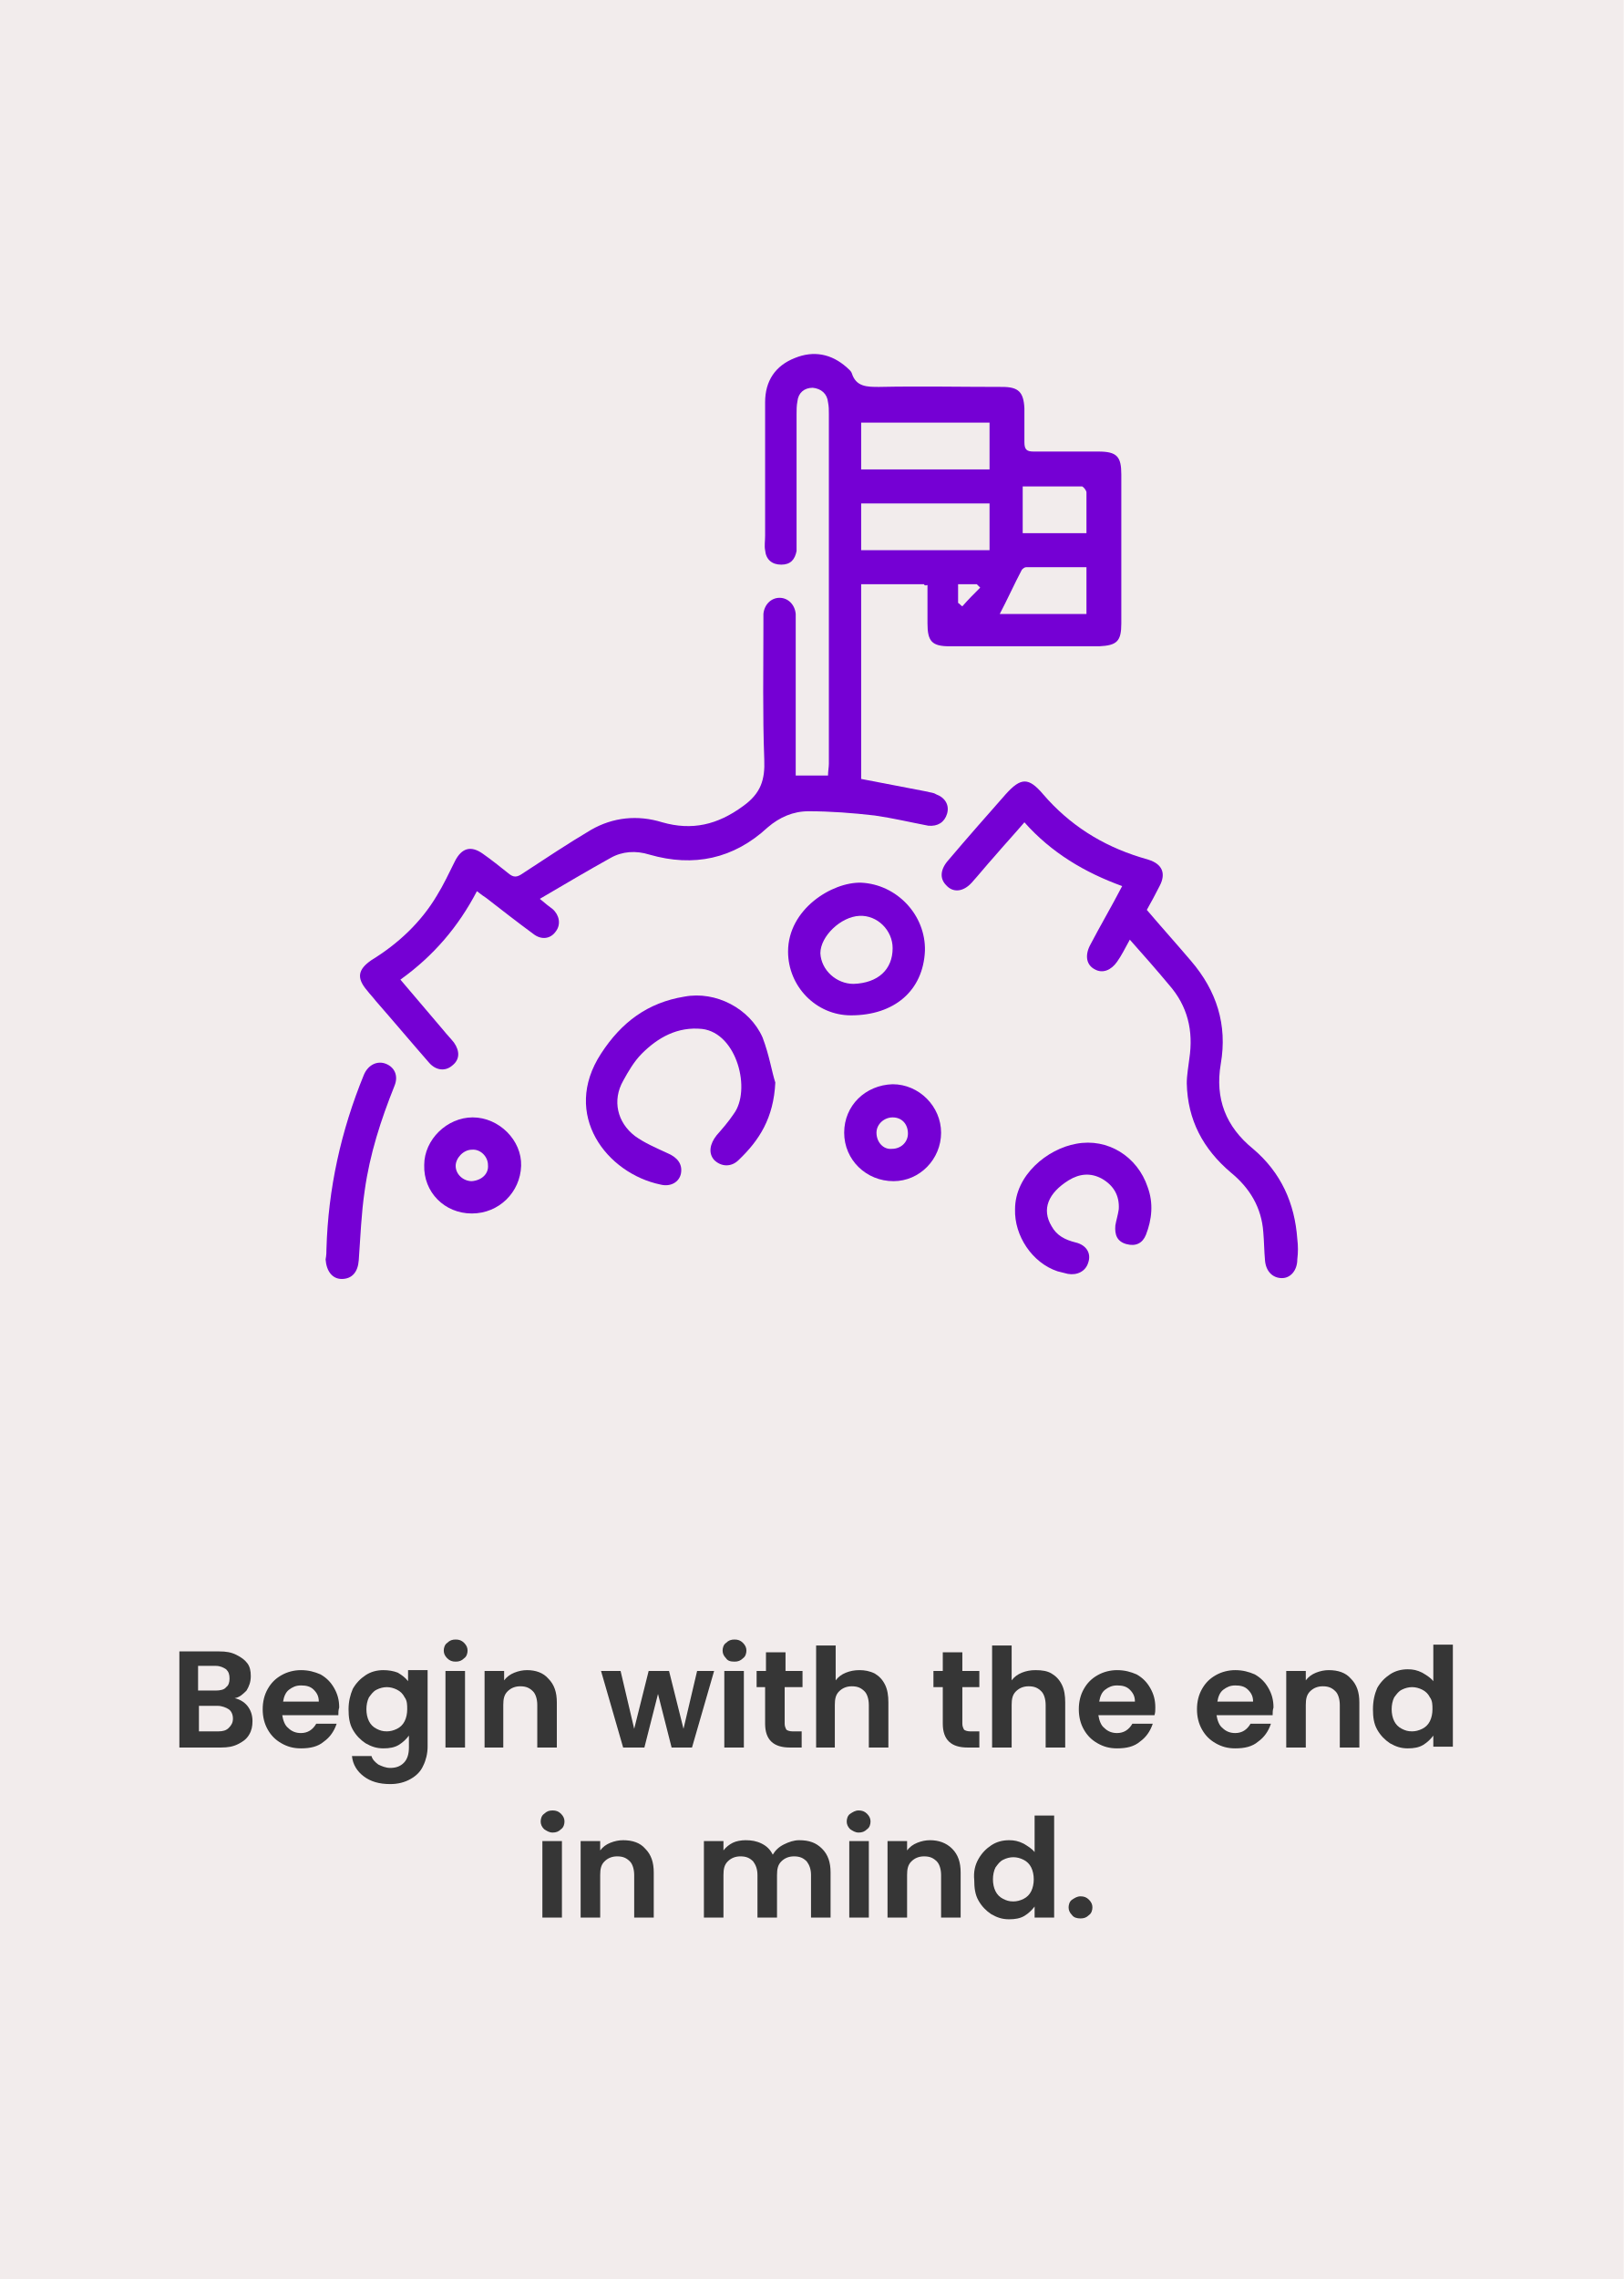
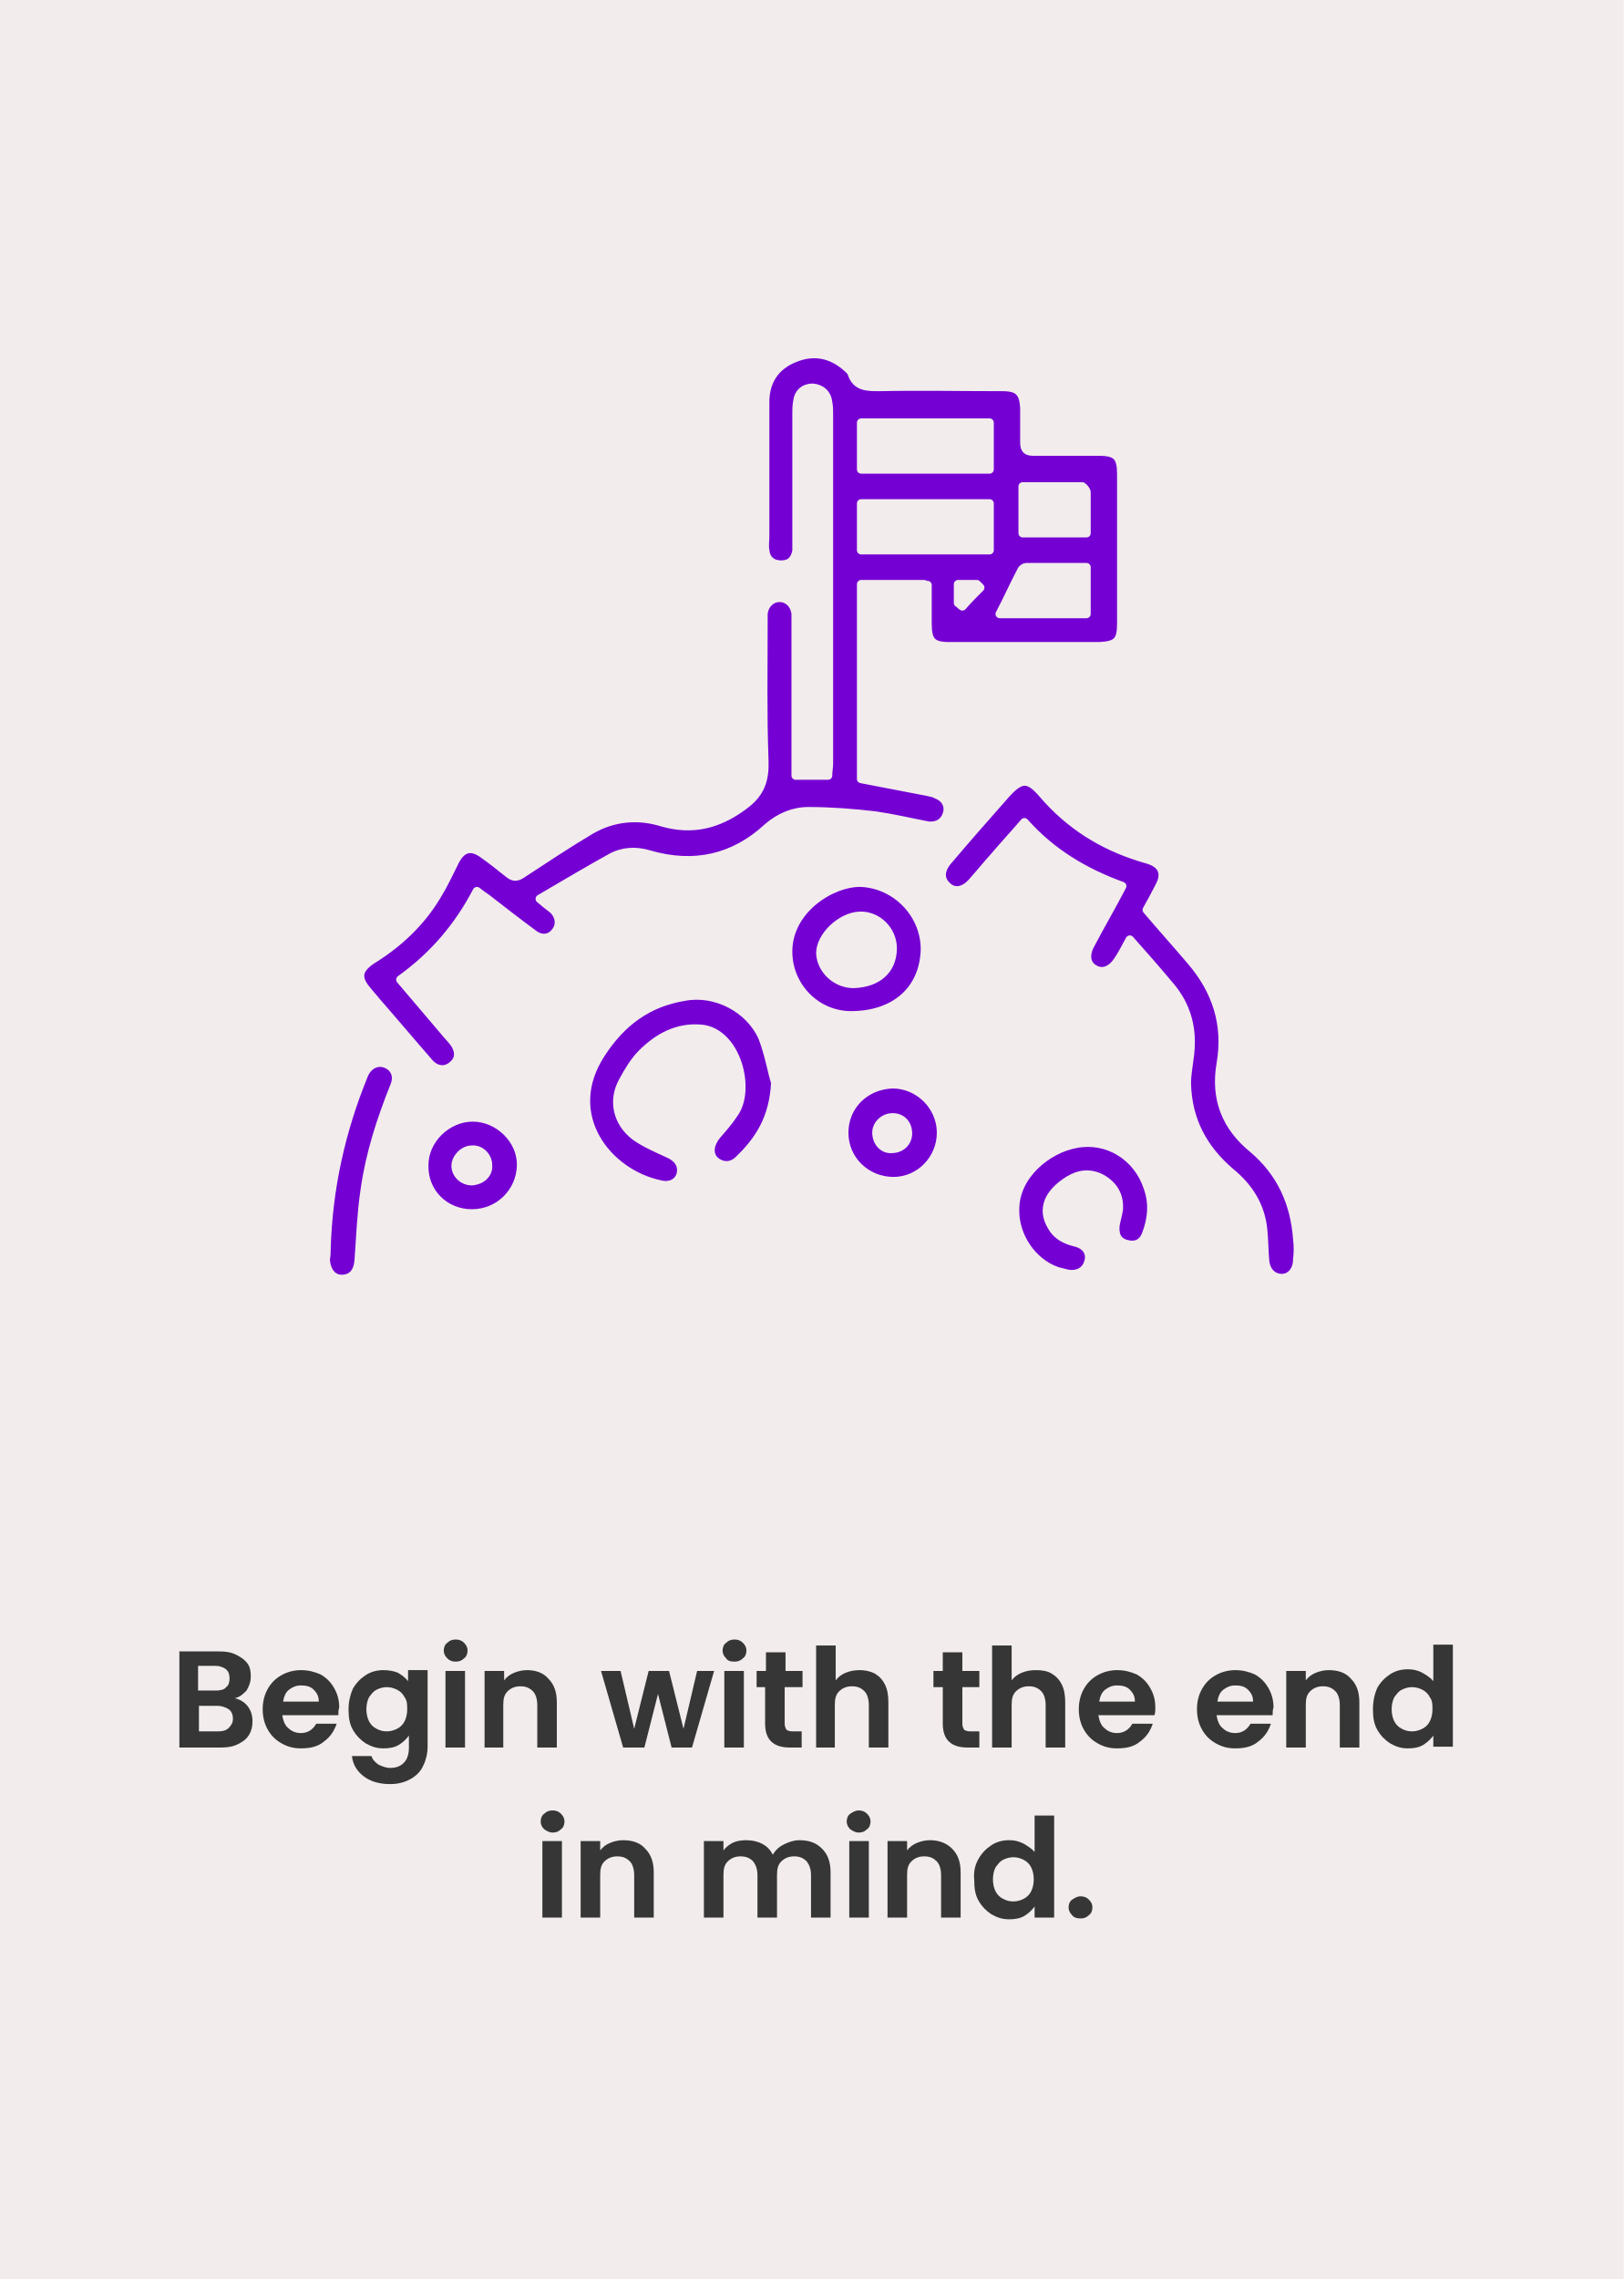
<svg xmlns="http://www.w3.org/2000/svg" version="1.1" baseProfile="tiny" id="Layer_1" x="0px" y="0px" width="191px" height="268px" viewBox="0 0 191 268" overflow="visible" xml:space="preserve">
  <rect fill="#F2ECEC" width="191" height="268" />
  <g>
    <path fill="#363636" d="M29.1,200.6c0.4,0.5,0.6,1.1,0.6,1.8c0,0.6-0.1,1.1-0.4,1.6s-0.7,0.8-1.3,1.1s-1.2,0.4-2,0.4h-4.9v-11.3   h4.7c0.8,0,1.4,0.1,2,0.4s1,0.6,1.3,1c0.3,0.4,0.4,0.9,0.4,1.5c0,0.7-0.2,1.2-0.5,1.7c-0.4,0.4-0.8,0.8-1.4,0.9   C28.1,199.8,28.7,200.1,29.1,200.6z M23.3,198.8h2.1c0.5,0,1-0.1,1.2-0.4c0.3-0.2,0.4-0.6,0.4-1c0-0.5-0.1-0.8-0.4-1.1   c-0.3-0.2-0.7-0.4-1.2-0.4h-2.1V198.8z M26.9,203.2c0.3-0.3,0.5-0.6,0.5-1.1c0-0.5-0.2-0.9-0.5-1.1s-0.8-0.4-1.3-0.4h-2.2v3h2.3   C26.2,203.6,26.6,203.5,26.9,203.2z" />
    <path fill="#363636" d="M39.8,201.7h-6.6c0.1,0.6,0.3,1.2,0.7,1.5c0.4,0.4,0.9,0.6,1.5,0.6c0.8,0,1.4-0.4,1.8-1.1h2.4   c-0.3,0.9-0.8,1.6-1.5,2.1c-0.7,0.6-1.6,0.8-2.7,0.8c-0.9,0-1.6-0.2-2.3-0.6c-0.7-0.4-1.2-0.9-1.6-1.6s-0.6-1.5-0.6-2.4   c0-0.9,0.2-1.7,0.6-2.4c0.4-0.7,0.9-1.2,1.6-1.6s1.5-0.6,2.3-0.6c0.9,0,1.6,0.2,2.3,0.5c0.7,0.4,1.2,0.9,1.6,1.6s0.6,1.4,0.6,2.3   C39.8,201.1,39.8,201.4,39.8,201.7z M37.5,200.1c0-0.6-0.2-1-0.6-1.4c-0.4-0.4-0.9-0.5-1.5-0.5c-0.6,0-1,0.2-1.4,0.5   c-0.4,0.3-0.6,0.8-0.7,1.4H37.5z" />
    <path fill="#363636" d="M46.8,196.7c0.5,0.3,0.9,0.6,1.2,1v-1.3h2.3v9c0,0.8-0.2,1.6-0.5,2.2c-0.3,0.7-0.8,1.2-1.5,1.6   c-0.7,0.4-1.5,0.6-2.4,0.6c-1.3,0-2.3-0.3-3.1-0.9c-0.8-0.6-1.3-1.4-1.4-2.4h2.3c0.1,0.4,0.4,0.7,0.8,1c0.4,0.2,0.9,0.4,1.4,0.4   c0.7,0,1.2-0.2,1.6-0.6c0.4-0.4,0.6-1,0.6-1.8v-1.4c-0.3,0.4-0.7,0.8-1.2,1.1c-0.5,0.3-1.1,0.4-1.8,0.4c-0.8,0-1.4-0.2-2.1-0.6   c-0.6-0.4-1.1-0.9-1.5-1.6c-0.4-0.7-0.5-1.5-0.5-2.4c0-0.9,0.2-1.7,0.5-2.4c0.4-0.7,0.9-1.2,1.5-1.6s1.3-0.6,2.1-0.6   C45.7,196.4,46.3,196.5,46.8,196.7z M47.6,199.6c-0.2-0.4-0.5-0.7-0.9-0.9s-0.8-0.3-1.2-0.3c-0.4,0-0.8,0.1-1.2,0.3   c-0.4,0.2-0.6,0.5-0.9,0.9c-0.2,0.4-0.3,0.9-0.3,1.4s0.1,1,0.3,1.4c0.2,0.4,0.5,0.7,0.9,0.9s0.7,0.3,1.2,0.3c0.4,0,0.8-0.1,1.2-0.3   c0.4-0.2,0.7-0.5,0.9-0.9c0.2-0.4,0.3-0.9,0.3-1.4S47.9,200,47.6,199.6z" />
    <path fill="#363636" d="M52.6,195c-0.3-0.3-0.4-0.6-0.4-0.9s0.1-0.7,0.4-0.9c0.3-0.3,0.6-0.4,1-0.4c0.4,0,0.7,0.1,1,0.4   c0.3,0.3,0.4,0.6,0.4,0.9s-0.1,0.7-0.4,0.9c-0.3,0.3-0.6,0.4-1,0.4C53.2,195.4,52.9,195.3,52.6,195z M54.7,196.5v9h-2.3v-9H54.7z" />
    <path fill="#363636" d="M64.5,197.4c0.7,0.7,1,1.6,1,2.8v5.3h-2.3v-5c0-0.7-0.2-1.3-0.5-1.6c-0.4-0.4-0.8-0.6-1.5-0.6   c-0.6,0-1.1,0.2-1.5,0.6c-0.4,0.4-0.5,0.9-0.5,1.6v5H57v-9h2.3v1.1c0.3-0.4,0.7-0.7,1.2-0.9c0.5-0.2,1-0.3,1.5-0.3   C63,196.4,63.9,196.7,64.5,197.4z" />
    <path fill="#363636" d="M84,196.5l-2.6,9h-2.4l-1.6-6.3l-1.6,6.3h-2.5l-2.6-9h2.3l1.6,6.8l1.7-6.8h2.4l1.7,6.8l1.6-6.8H84z" />
    <path fill="#363636" d="M85.4,195c-0.3-0.3-0.4-0.6-0.4-0.9s0.1-0.7,0.4-0.9c0.3-0.3,0.6-0.4,1-0.4c0.4,0,0.7,0.1,1,0.4   c0.3,0.3,0.4,0.6,0.4,0.9s-0.1,0.7-0.4,0.9c-0.3,0.3-0.6,0.4-1,0.4C85.9,195.4,85.6,195.3,85.4,195z M87.5,196.5v9h-2.3v-9H87.5z" />
    <path fill="#363636" d="M92.3,198.4v4.3c0,0.3,0.1,0.5,0.2,0.7c0.1,0.1,0.4,0.2,0.7,0.2h1.1v1.9h-1.4c-1.9,0-2.9-0.9-2.9-2.8v-4.3   H89v-1.9h1.1v-2.2h2.3v2.2h2v1.9H92.3z" />
    <path fill="#363636" d="M102.9,196.8c0.5,0.3,0.9,0.7,1.2,1.3c0.3,0.6,0.4,1.3,0.4,2.1v5.3h-2.3v-5c0-0.7-0.2-1.3-0.5-1.6   c-0.4-0.4-0.8-0.6-1.5-0.6c-0.6,0-1.1,0.2-1.5,0.6c-0.4,0.4-0.5,0.9-0.5,1.6v5H96v-12h2.3v4.1c0.3-0.4,0.7-0.7,1.2-0.9   c0.5-0.2,1-0.3,1.6-0.3C101.7,196.4,102.3,196.5,102.9,196.8z" />
    <path fill="#363636" d="M113.2,198.4v4.3c0,0.3,0.1,0.5,0.2,0.7c0.1,0.1,0.4,0.2,0.7,0.2h1.1v1.9h-1.4c-1.9,0-2.9-0.9-2.9-2.8v-4.3   h-1.1v-1.9h1.1v-2.2h2.3v2.2h2v1.9H113.2z" />
    <path fill="#363636" d="M123.7,196.8c0.5,0.3,0.9,0.7,1.2,1.3c0.3,0.6,0.4,1.3,0.4,2.1v5.3h-2.3v-5c0-0.7-0.2-1.3-0.5-1.6   c-0.4-0.4-0.8-0.6-1.5-0.6c-0.6,0-1.1,0.2-1.5,0.6c-0.4,0.4-0.5,0.9-0.5,1.6v5h-2.3v-12h2.3v4.1c0.3-0.4,0.7-0.7,1.2-0.9   c0.5-0.2,1-0.3,1.6-0.3C122.6,196.4,123.2,196.5,123.7,196.8z" />
    <path fill="#363636" d="M135.8,201.7h-6.6c0.1,0.6,0.3,1.2,0.7,1.5c0.4,0.4,0.9,0.6,1.5,0.6c0.8,0,1.4-0.4,1.8-1.1h2.4   c-0.3,0.9-0.8,1.6-1.5,2.1c-0.7,0.6-1.6,0.8-2.7,0.8c-0.9,0-1.6-0.2-2.3-0.6c-0.7-0.4-1.2-0.9-1.6-1.6c-0.4-0.7-0.6-1.5-0.6-2.4   c0-0.9,0.2-1.7,0.6-2.4c0.4-0.7,0.9-1.2,1.6-1.6c0.7-0.4,1.5-0.6,2.3-0.6c0.9,0,1.6,0.2,2.3,0.5c0.7,0.4,1.2,0.9,1.6,1.6   c0.4,0.7,0.6,1.4,0.6,2.3C135.9,201.1,135.9,201.4,135.8,201.7z M133.5,200.1c0-0.6-0.2-1-0.6-1.4s-0.9-0.5-1.5-0.5   c-0.6,0-1,0.2-1.4,0.5c-0.4,0.3-0.6,0.8-0.7,1.4H133.5z" />
    <path fill="#363636" d="M149.7,201.7h-6.6c0.1,0.6,0.3,1.2,0.7,1.5c0.4,0.4,0.9,0.6,1.5,0.6c0.8,0,1.4-0.4,1.8-1.1h2.4   c-0.3,0.9-0.8,1.6-1.5,2.1c-0.7,0.6-1.6,0.8-2.7,0.8c-0.9,0-1.6-0.2-2.3-0.6c-0.7-0.4-1.2-0.9-1.6-1.6c-0.4-0.7-0.6-1.5-0.6-2.4   c0-0.9,0.2-1.7,0.6-2.4c0.4-0.7,0.9-1.2,1.6-1.6c0.7-0.4,1.5-0.6,2.3-0.6c0.9,0,1.6,0.2,2.3,0.5c0.7,0.4,1.2,0.9,1.6,1.6   c0.4,0.7,0.6,1.4,0.6,2.3C149.7,201.1,149.7,201.4,149.7,201.7z M147.4,200.1c0-0.6-0.2-1-0.6-1.4s-0.9-0.5-1.5-0.5   c-0.6,0-1,0.2-1.4,0.5c-0.4,0.3-0.6,0.8-0.7,1.4H147.4z" />
    <path fill="#363636" d="M158.9,197.4c0.7,0.7,1,1.6,1,2.8v5.3h-2.3v-5c0-0.7-0.2-1.3-0.5-1.6c-0.4-0.4-0.8-0.6-1.5-0.6   c-0.6,0-1.1,0.2-1.5,0.6c-0.4,0.4-0.5,0.9-0.5,1.6v5h-2.3v-9h2.3v1.1c0.3-0.4,0.7-0.7,1.2-0.9c0.5-0.2,1-0.3,1.5-0.3   C157.4,196.4,158.3,196.7,158.9,197.4z" />
    <path fill="#363636" d="M162,198.5c0.4-0.7,0.9-1.2,1.5-1.6c0.6-0.4,1.3-0.6,2.1-0.6c0.6,0,1.1,0.1,1.7,0.4c0.5,0.3,1,0.6,1.3,1   v-4.3h2.3v12h-2.3v-1.3c-0.3,0.4-0.7,0.8-1.2,1.1c-0.5,0.3-1.1,0.4-1.8,0.4c-0.8,0-1.4-0.2-2.1-0.6c-0.6-0.4-1.1-0.9-1.5-1.6   c-0.4-0.7-0.5-1.5-0.5-2.4C161.5,200,161.7,199.2,162,198.5z M168.2,199.6c-0.2-0.4-0.5-0.7-0.9-0.9s-0.8-0.3-1.2-0.3   c-0.4,0-0.8,0.1-1.2,0.3s-0.6,0.5-0.9,0.9c-0.2,0.4-0.3,0.9-0.3,1.4s0.1,1,0.3,1.4c0.2,0.4,0.5,0.7,0.9,0.9   c0.4,0.2,0.7,0.3,1.2,0.3c0.4,0,0.8-0.1,1.2-0.3c0.4-0.2,0.7-0.5,0.9-0.9c0.2-0.4,0.3-0.9,0.3-1.4S168.5,200,168.2,199.6z" />
    <path fill="#363636" d="M64,215.1c-0.3-0.3-0.4-0.6-0.4-0.9s0.1-0.7,0.4-0.9c0.3-0.3,0.6-0.4,1-0.4c0.4,0,0.7,0.1,1,0.4   c0.3,0.3,0.4,0.6,0.4,0.9s-0.1,0.7-0.4,0.9c-0.3,0.3-0.6,0.4-1,0.4C64.6,215.5,64.3,215.3,64,215.1z M66.1,216.5v9h-2.3v-9H66.1z" />
    <path fill="#363636" d="M75.9,217.4c0.7,0.7,1,1.6,1,2.8v5.3h-2.3v-5c0-0.7-0.2-1.3-0.5-1.6c-0.4-0.4-0.8-0.6-1.5-0.6   c-0.6,0-1.1,0.2-1.5,0.6c-0.4,0.4-0.5,0.9-0.5,1.6v5h-2.3v-9h2.3v1.1c0.3-0.4,0.7-0.7,1.2-0.9c0.5-0.2,1-0.3,1.5-0.3   C74.4,216.4,75.3,216.7,75.9,217.4z" />
    <path fill="#363636" d="M96.7,217.4c0.7,0.7,1,1.6,1,2.8v5.3h-2.3v-5c0-0.7-0.2-1.2-0.5-1.6c-0.4-0.4-0.8-0.6-1.5-0.6   c-0.6,0-1.1,0.2-1.5,0.6c-0.4,0.4-0.5,0.9-0.5,1.6v5h-2.3v-5c0-0.7-0.2-1.2-0.5-1.6c-0.4-0.4-0.8-0.6-1.5-0.6   c-0.6,0-1.1,0.2-1.5,0.6c-0.4,0.4-0.5,0.9-0.5,1.6v5h-2.3v-9h2.3v1.1c0.3-0.4,0.7-0.7,1.1-0.9s1-0.3,1.5-0.3c0.7,0,1.3,0.1,1.9,0.4   s1,0.7,1.3,1.3c0.3-0.5,0.7-0.9,1.3-1.2c0.6-0.3,1.2-0.5,1.8-0.5C95.2,216.4,96,216.7,96.7,217.4z" />
    <path fill="#363636" d="M100,215.1c-0.3-0.3-0.4-0.6-0.4-0.9s0.1-0.7,0.4-0.9s0.6-0.4,1-0.4s0.7,0.1,1,0.4s0.4,0.6,0.4,0.9   s-0.1,0.7-0.4,0.9c-0.3,0.3-0.6,0.4-1,0.4S100.3,215.3,100,215.1z M102.2,216.5v9h-2.3v-9H102.2z" />
    <path fill="#363636" d="M112,217.4c0.7,0.7,1,1.6,1,2.8v5.3h-2.3v-5c0-0.7-0.2-1.3-0.5-1.6c-0.4-0.4-0.8-0.6-1.5-0.6   c-0.6,0-1.1,0.2-1.5,0.6c-0.4,0.4-0.5,0.9-0.5,1.6v5h-2.3v-9h2.3v1.1c0.3-0.4,0.7-0.7,1.2-0.9c0.5-0.2,1-0.3,1.5-0.3   C110.4,216.4,111.3,216.7,112,217.4z" />
    <path fill="#363636" d="M115.1,218.6c0.4-0.7,0.9-1.2,1.5-1.6c0.6-0.4,1.3-0.6,2.1-0.6c0.6,0,1.1,0.1,1.7,0.4c0.5,0.3,1,0.6,1.3,1   v-4.3h2.3v12h-2.3v-1.3c-0.3,0.4-0.7,0.8-1.2,1.1c-0.5,0.3-1.1,0.4-1.8,0.4c-0.8,0-1.4-0.2-2.1-0.6c-0.6-0.4-1.1-0.9-1.5-1.6   c-0.4-0.7-0.5-1.5-0.5-2.4C114.5,220.1,114.7,219.3,115.1,218.6z M121.3,219.6c-0.2-0.4-0.5-0.7-0.9-0.9s-0.8-0.3-1.2-0.3   c-0.4,0-0.8,0.1-1.2,0.3s-0.6,0.5-0.9,0.9c-0.2,0.4-0.3,0.9-0.3,1.4s0.1,1,0.3,1.4c0.2,0.4,0.5,0.7,0.9,0.9   c0.4,0.2,0.7,0.3,1.2,0.3c0.4,0,0.8-0.1,1.2-0.3c0.4-0.2,0.7-0.5,0.9-0.9c0.2-0.4,0.3-0.9,0.3-1.4S121.5,220,121.3,219.6z" />
    <path fill="#363636" d="M126.1,225.2c-0.3-0.3-0.4-0.6-0.4-0.9s0.1-0.7,0.4-0.9s0.6-0.4,1-0.4c0.4,0,0.7,0.1,1,0.4   c0.3,0.3,0.4,0.6,0.4,0.9s-0.1,0.7-0.4,0.9c-0.3,0.3-0.6,0.4-1,0.4C126.7,225.6,126.3,225.5,126.1,225.2z" />
  </g>
  <g id="dESPpP_00000075875870800682383220000009106358281203739574_">
    <g>
-       <path fill="#7500D4" d="M108.7,68.7c-2.5,0-4.9,0-7.4,0c0,7.7,0,15.3,0,22.9c2.6,0.5,5.2,1,7.8,1.5c0.3,0.1,0.7,0.1,1,0.3    c1.1,0.4,1.6,1.3,1.3,2.3c-0.3,1-1.1,1.5-2.2,1.4c-2.1-0.4-4.2-0.9-6.3-1.2c-2.6-0.3-5.2-0.5-7.8-0.5c-1.8,0-3.4,0.7-4.8,1.9    c-4,3.7-8.7,4.7-13.9,3.2c-1.6-0.5-3.2-0.4-4.6,0.4c-2.7,1.5-5.4,3.1-8.3,4.8c0.7,0.6,1.1,0.9,1.5,1.2c0.8,0.7,1,1.8,0.4,2.6    c-0.6,0.9-1.7,1.1-2.7,0.3c-1.9-1.4-3.7-2.8-5.5-4.2c-0.3-0.2-0.6-0.4-1.1-0.8c-2.2,4.2-5.1,7.6-9,10.4c1.7,2,3.4,4,5.1,6    c0.4,0.5,0.8,0.9,1.2,1.4c0.7,1,0.7,2-0.2,2.7c-0.8,0.7-1.9,0.6-2.7-0.3c-2.1-2.4-4.2-4.9-6.3-7.3c-0.3-0.4-0.7-0.8-1-1.2    c-1.3-1.5-1.1-2.5,0.5-3.6c3.1-1.9,5.8-4.4,7.7-7.6c0.8-1.3,1.4-2.6,2.1-4c0.8-1.6,1.9-1.9,3.3-0.9c1,0.7,2,1.5,3,2.3    c0.6,0.5,1,0.5,1.7,0c2.6-1.7,5.3-3.5,8-5.1c2.6-1.5,5.5-1.8,8.4-0.9c3.5,1,6.5,0.3,9.5-1.9c2.1-1.5,2.6-3.1,2.5-5.5    c-0.2-5.3-0.1-10.6-0.1-15.9c0-0.4,0-0.8,0-1.2c0.1-1.1,0.9-1.9,1.9-1.9c1,0,1.8,0.8,1.9,1.9c0,2.2,0,4.5,0,6.7    c0,3.6,0,7.3,0,10.9c0,0.5,0,0.9,0,1.4c1.3,0,2.5,0,3.8,0c0-0.5,0.1-1,0.1-1.4c0-13.7,0-27.4,0-41.1c0-0.5,0-0.9-0.1-1.4    c-0.1-1-0.8-1.6-1.8-1.7c-1,0-1.7,0.6-1.8,1.6c-0.1,0.5-0.1,1-0.1,1.5c0,5,0,9.9,0,14.9c0,0.4,0,0.8,0,1.2c-0.2,1-0.7,1.6-1.8,1.6    c-1.1,0-1.8-0.6-1.9-1.7c-0.1-0.5,0-1.1,0-1.7c0-5.2,0-10.4,0-15.7c0-2.5,1.2-4.3,3.5-5.2c2.2-0.9,4.3-0.5,6.1,1.1    c0.2,0.2,0.5,0.4,0.6,0.7c0.5,1.6,1.8,1.6,3.2,1.6c4.8-0.1,9.7,0,14.5,0c1.9,0,2.5,0.6,2.6,2.5c0,1.3,0,2.7,0,4    c0,0.9,0.3,1.1,1.1,1.1c2.5,0,5.1,0,7.6,0c2.2,0,2.7,0.6,2.7,2.7c0,5.8,0,11.6,0,17.5c0,2.1-0.5,2.6-2.6,2.7c-5.9,0-11.7,0-17.6,0    c-2.1,0-2.6-0.6-2.6-2.7c0-1.5,0-3,0-4.5C108.8,68.9,108.7,68.8,108.7,68.7z M101.3,55.2c5.1,0,10.1,0,15.1,0c0-1.9,0-3.7,0-5.5    c-5.1,0-10.1,0-15.1,0C101.3,51.5,101.3,53.3,101.3,55.2z M101.3,64.7c5.1,0,10.1,0,15.1,0c0-1.9,0-3.7,0-5.5    c-5.1,0-10.1,0-15.1,0C101.3,61.1,101.3,62.8,101.3,64.7z M127.8,66.7c-2.4,0-4.8,0-7.1,0c-0.2,0-0.4,0.2-0.5,0.3    c-0.9,1.7-1.7,3.5-2.6,5.2c3.3,0,6.7,0,10.2,0C127.8,70.4,127.8,68.6,127.8,66.7z M120.3,57.2c0,1.9,0,3.7,0,5.5c2.5,0,5,0,7.5,0    c0-1.7,0-3.3,0-4.8c0-0.2-0.3-0.6-0.5-0.7C125,57.2,122.7,57.2,120.3,57.2z M115.3,69.1c-0.1-0.1-0.3-0.3-0.4-0.4    c-0.7,0-1.5,0-2.2,0c0,0.8,0,1.5,0,2.2c0.2,0.1,0.3,0.3,0.5,0.4C113.9,70.5,114.6,69.8,115.3,69.1z" />
-       <path fill="#7500D4" d="M132.9,110.5c-0.6,1.1-1,1.9-1.5,2.6c-0.7,1-1.7,1.4-2.6,0.9c-1-0.5-1.2-1.6-0.6-2.8    c1.2-2.3,2.5-4.5,3.8-7c-4.4-1.6-8.3-3.9-11.5-7.5c-1.2,1.4-2.4,2.7-3.6,4.1c-0.9,1-1.7,2-2.6,3c-1,1.1-2.2,1.2-3,0.3    c-0.8-0.8-0.7-1.9,0.3-3c2.2-2.6,4.5-5.2,6.7-7.7c1.8-2,2.7-2,4.4,0c3.1,3.6,6.9,6,11.4,7.4c0.3,0.1,0.7,0.2,1,0.3    c1.6,0.5,2.1,1.6,1.3,3.1c-0.5,1-1,1.9-1.5,2.8c1.7,2,3.5,4,5.2,6c3,3.5,4.3,7.5,3.5,12.1c-0.7,4.1,0.6,7.4,3.8,10    c3.3,2.8,4.9,6.4,5.2,10.6c0.1,0.8,0.1,1.6,0,2.4c0,1.3-0.8,2.2-1.8,2.2c-1.1,0-1.9-0.8-2-2.1c-0.1-1.1-0.1-2.2-0.2-3.3    c-0.2-2.9-1.6-5.2-3.8-7c-3.3-2.8-5.1-6.2-5.2-10.5c0-1,0.2-2,0.3-2.9c0.5-3.3-0.2-6.2-2.4-8.7C136,114,134.5,112.3,132.9,110.5z" />
-       <path fill="#7500D4" d="M91.2,127.3c-0.2,4.2-1.9,6.8-4.3,9.1c-0.9,0.9-2.1,0.8-2.9,0c-0.7-0.8-0.5-1.9,0.3-2.9    c0.7-0.8,1.4-1.6,2-2.5c2.1-2.8,0.4-9.5-3.7-10c-2.9-0.3-5.2,1-7.1,2.9c-0.9,0.9-1.6,2.1-2.2,3.2c-1.3,2.3-0.7,4.9,1.4,6.5    c1.1,0.8,2.5,1.4,3.8,2c1.2,0.5,1.8,1.3,1.6,2.4c-0.2,1-1.2,1.6-2.4,1.3c-6.3-1.3-11.7-8.2-7-15.4c2.4-3.7,5.5-6,9.8-6.7    c3.7-0.7,7.7,1.4,9.2,4.8C90.5,124.1,90.8,126.1,91.2,127.3z" />
-       <path fill="#7500D4" d="M108.8,111.8c-0.2,4.7-3.6,7.6-8.7,7.6c-4.1,0-7.4-3.4-7.4-7.5c0-5,5.2-8.2,8.6-8.1    C105.5,104,108.9,107.6,108.8,111.8z M105,111.5c0-2.1-1.8-3.9-3.9-3.8c-2.2,0.1-4.6,2.4-4.6,4.4c0.1,2,1.9,3.6,3.9,3.6    C103.3,115.6,105,114,105,111.5z" />
-       <path fill="#7500D4" d="M119.4,142.2c0-4,3.8-7.1,7.2-7.7c3.7-0.7,7.2,1.5,8.4,5.1c0.7,1.9,0.5,3.8-0.2,5.6    c-0.4,1-1.2,1.4-2.3,1.1c-1.1-0.3-1.4-1.1-1.3-2.2c0.1-0.6,0.3-1.2,0.4-1.9c0.1-1.6-0.6-2.8-2-3.6c-1.3-0.7-2.6-0.6-3.9,0.2    c-2.4,1.5-3.2,3.4-2,5.4c0.6,1.1,1.6,1.6,2.8,1.9c1.3,0.3,1.9,1.3,1.5,2.4c-0.3,1-1.3,1.5-2.4,1.3c-0.4-0.1-0.8-0.2-1.2-0.3    C121.4,148.5,119.3,145.3,119.4,142.2z" />
-       <path fill="#7500D4" d="M38.4,146.9c0.2-7.1,1.7-13.9,4.4-20.5c0.5-1.2,1.6-1.7,2.6-1.3c1,0.4,1.5,1.4,1,2.6    c-1.6,4-2.9,8-3.5,12.3c-0.4,2.7-0.5,5.4-0.7,8.2c-0.1,1.4-0.8,2.2-2,2.2c-1.1,0-1.8-0.9-1.9-2.3    C38.4,147.6,38.4,147.2,38.4,146.9z" />
-       <path fill="#7500D4" d="M110.7,133.2c0,3.1-2.5,5.7-5.6,5.7c-3.2,0-5.8-2.5-5.8-5.7c0-3.2,2.5-5.6,5.7-5.7    C108.1,127.5,110.7,130.1,110.7,133.2z M106.8,133.3c0-1.1-0.7-1.9-1.8-1.9c-1,0-1.9,0.8-1.9,1.8c0,1.1,0.8,2,1.8,1.9    C106,135.1,106.8,134.3,106.8,133.3z" />
-       <path fill="#7500D4" d="M55.5,142.7c-3.2,0-5.7-2.5-5.6-5.7c0-3,2.7-5.6,5.7-5.6c3.1,0,5.8,2.7,5.7,5.7    C61.2,140.2,58.7,142.7,55.5,142.7z M57.4,137c0-1-0.9-1.9-1.9-1.8c-1,0-1.9,1-1.9,1.9c0,1,0.9,1.8,1.9,1.8    C56.7,138.8,57.5,138,57.4,137z" />
+       <path fill="#7500D4" stroke="#F2ECEC" stroke-linejoin="round" stroke-miterlimit="10" d="M108.7,68.7c-2.5,0-4.9,0-7.4,0    c0,7.7,0,15.3,0,22.9c2.6,0.5,5.2,1,7.8,1.5c0.3,0.1,0.7,0.1,1,0.3c1.1,0.4,1.6,1.3,1.3,2.3c-0.3,1-1.1,1.5-2.2,1.4    c-2.1-0.4-4.2-0.9-6.3-1.2c-2.6-0.3-5.2-0.5-7.8-0.5c-1.8,0-3.4,0.7-4.8,1.9c-4,3.7-8.7,4.7-13.9,3.2c-1.6-0.5-3.2-0.4-4.6,0.4    c-2.7,1.5-5.4,3.1-8.3,4.8c0.7,0.6,1.1,0.9,1.5,1.2c0.8,0.7,1,1.8,0.4,2.6c-0.6,0.9-1.7,1.1-2.7,0.3c-1.9-1.4-3.7-2.8-5.5-4.2    c-0.3-0.2-0.6-0.4-1.1-0.8c-2.2,4.2-5.1,7.6-9,10.4c1.7,2,3.4,4,5.1,6c0.4,0.5,0.8,0.9,1.2,1.4c0.7,1,0.7,2-0.2,2.7    c-0.8,0.7-1.9,0.6-2.7-0.3c-2.1-2.4-4.2-4.9-6.3-7.3c-0.3-0.4-0.7-0.8-1-1.2c-1.3-1.5-1.1-2.5,0.5-3.6c3.1-1.9,5.8-4.4,7.7-7.6    c0.8-1.3,1.4-2.6,2.1-4c0.8-1.6,1.9-1.9,3.3-0.9c1,0.7,2,1.5,3,2.3c0.6,0.5,1,0.5,1.7,0c2.6-1.7,5.3-3.5,8-5.1    c2.6-1.5,5.5-1.8,8.4-0.9c3.5,1,6.5,0.3,9.5-1.9c2.1-1.5,2.6-3.1,2.5-5.5c-0.2-5.3-0.1-10.6-0.1-15.9c0-0.4,0-0.8,0-1.2    c0.1-1.1,0.9-1.9,1.9-1.9c1,0,1.8,0.8,1.9,1.9c0,2.2,0,4.5,0,6.7c0,3.6,0,7.3,0,10.9c0,0.5,0,0.9,0,1.4c1.3,0,2.5,0,3.8,0    c0-0.5,0.1-1,0.1-1.4c0-13.7,0-27.4,0-41.1c0-0.5,0-0.9-0.1-1.4c-0.1-1-0.8-1.6-1.8-1.7c-1,0-1.7,0.6-1.8,1.6    c-0.1,0.5-0.1,1-0.1,1.5c0,5,0,9.9,0,14.9c0,0.4,0,0.8,0,1.2c-0.2,1-0.7,1.6-1.8,1.6c-1.1,0-1.8-0.6-1.9-1.7c-0.1-0.5,0-1.1,0-1.7    c0-5.2,0-10.4,0-15.7c0-2.5,1.2-4.3,3.5-5.2c2.2-0.9,4.3-0.5,6.1,1.1c0.2,0.2,0.5,0.4,0.6,0.7c0.5,1.6,1.8,1.6,3.2,1.6    c4.8-0.1,9.7,0,14.5,0c1.9,0,2.5,0.6,2.6,2.5c0,1.3,0,2.7,0,4c0,0.9,0.3,1.1,1.1,1.1c2.5,0,5.1,0,7.6,0c2.2,0,2.7,0.6,2.7,2.7    c0,5.8,0,11.6,0,17.5c0,2.1-0.5,2.6-2.6,2.7c-5.9,0-11.7,0-17.6,0c-2.1,0-2.6-0.6-2.6-2.7c0-1.5,0-3,0-4.5    C108.8,68.9,108.7,68.8,108.7,68.7z M101.3,55.2c5.1,0,10.1,0,15.1,0c0-1.9,0-3.7,0-5.5c-5.1,0-10.1,0-15.1,0    C101.3,51.5,101.3,53.3,101.3,55.2z M101.3,64.7c5.1,0,10.1,0,15.1,0c0-1.9,0-3.7,0-5.5c-5.1,0-10.1,0-15.1,0    C101.3,61.1,101.3,62.8,101.3,64.7z M127.8,66.7c-2.4,0-4.8,0-7.1,0c-0.2,0-0.4,0.2-0.5,0.3c-0.9,1.7-1.7,3.5-2.6,5.2    c3.3,0,6.7,0,10.2,0C127.8,70.4,127.8,68.6,127.8,66.7z M120.3,57.2c0,1.9,0,3.7,0,5.5c2.5,0,5,0,7.5,0c0-1.7,0-3.3,0-4.8    c0-0.2-0.3-0.6-0.5-0.7C125,57.2,122.7,57.2,120.3,57.2z M115.3,69.1c-0.1-0.1-0.3-0.3-0.4-0.4c-0.7,0-1.5,0-2.2,0    c0,0.8,0,1.5,0,2.2c0.2,0.1,0.3,0.3,0.5,0.4C113.9,70.5,114.6,69.8,115.3,69.1z" />
+       <path fill="#7500D4" stroke="#F2ECEC" stroke-linejoin="round" stroke-miterlimit="10" d="M132.9,110.5c-0.6,1.1-1,1.9-1.5,2.6    c-0.7,1-1.7,1.4-2.6,0.9c-1-0.5-1.2-1.6-0.6-2.8c1.2-2.3,2.5-4.5,3.8-7c-4.4-1.6-8.3-3.9-11.5-7.5c-1.2,1.4-2.4,2.7-3.6,4.1    c-0.9,1-1.7,2-2.6,3c-1,1.1-2.2,1.2-3,0.3c-0.8-0.8-0.7-1.9,0.3-3c2.2-2.6,4.5-5.2,6.7-7.7c1.8-2,2.7-2,4.4,0    c3.1,3.6,6.9,6,11.4,7.4c0.3,0.1,0.7,0.2,1,0.3c1.6,0.5,2.1,1.6,1.3,3.1c-0.5,1-1,1.9-1.5,2.8c1.7,2,3.5,4,5.2,6    c3,3.5,4.3,7.5,3.5,12.1c-0.7,4.1,0.6,7.4,3.8,10c3.3,2.8,4.9,6.4,5.2,10.6c0.1,0.8,0.1,1.6,0,2.4c0,1.3-0.8,2.2-1.8,2.2    c-1.1,0-1.9-0.8-2-2.1c-0.1-1.1-0.1-2.2-0.2-3.3c-0.2-2.9-1.6-5.2-3.8-7c-3.3-2.8-5.1-6.2-5.2-10.5c0-1,0.2-2,0.3-2.9    c0.5-3.3-0.2-6.2-2.4-8.7C136,114,134.5,112.3,132.9,110.5z" />
+       <path fill="#7500D4" stroke="#F2ECEC" stroke-linejoin="round" stroke-miterlimit="10" d="M91.2,127.3c-0.2,4.2-1.9,6.8-4.3,9.1    c-0.9,0.9-2.1,0.8-2.9,0c-0.7-0.8-0.5-1.9,0.3-2.9c0.7-0.8,1.4-1.6,2-2.5c2.1-2.8,0.4-9.5-3.7-10c-2.9-0.3-5.2,1-7.1,2.9    c-0.9,0.9-1.6,2.1-2.2,3.2c-1.3,2.3-0.7,4.9,1.4,6.5c1.1,0.8,2.5,1.4,3.8,2c1.2,0.5,1.8,1.3,1.6,2.4c-0.2,1-1.2,1.6-2.4,1.3    c-6.3-1.3-11.7-8.2-7-15.4c2.4-3.7,5.5-6,9.8-6.7c3.7-0.7,7.7,1.4,9.2,4.8C90.5,124.1,90.8,126.1,91.2,127.3z" />
+       <path fill="#7500D4" stroke="#F2ECEC" stroke-linejoin="round" stroke-miterlimit="10" d="M108.8,111.8c-0.2,4.7-3.6,7.6-8.7,7.6    c-4.1,0-7.4-3.4-7.4-7.5c0-5,5.2-8.2,8.6-8.1C105.5,104,108.9,107.6,108.8,111.8z M105,111.5c0-2.1-1.8-3.9-3.9-3.8    c-2.2,0.1-4.6,2.4-4.6,4.4c0.1,2,1.9,3.6,3.9,3.6C103.3,115.6,105,114,105,111.5z" />
+       <path fill="#7500D4" stroke="#F2ECEC" stroke-linejoin="round" stroke-miterlimit="10" d="M119.4,142.2c0-4,3.8-7.1,7.2-7.7    c3.7-0.7,7.2,1.5,8.4,5.1c0.7,1.9,0.5,3.8-0.2,5.6c-0.4,1-1.2,1.4-2.3,1.1c-1.1-0.3-1.4-1.1-1.3-2.2c0.1-0.6,0.3-1.2,0.4-1.9    c0.1-1.6-0.6-2.8-2-3.6c-1.3-0.7-2.6-0.6-3.9,0.2c-2.4,1.5-3.2,3.4-2,5.4c0.6,1.1,1.6,1.6,2.8,1.9c1.3,0.3,1.9,1.3,1.5,2.4    c-0.3,1-1.3,1.5-2.4,1.3c-0.4-0.1-0.8-0.2-1.2-0.3C121.4,148.5,119.3,145.3,119.4,142.2z" />
+       <path fill="#7500D4" stroke="#F2ECEC" stroke-linejoin="round" stroke-miterlimit="10" d="M38.4,146.9c0.2-7.1,1.7-13.9,4.4-20.5    c0.5-1.2,1.6-1.7,2.6-1.3c1,0.4,1.5,1.4,1,2.6c-1.6,4-2.9,8-3.5,12.3c-0.4,2.7-0.5,5.4-0.7,8.2c-0.1,1.4-0.8,2.2-2,2.2    c-1.1,0-1.8-0.9-1.9-2.3C38.4,147.6,38.4,147.2,38.4,146.9z" />
+       <path fill="#7500D4" stroke="#F2ECEC" stroke-linejoin="round" stroke-miterlimit="10" d="M110.7,133.2c0,3.1-2.5,5.7-5.6,5.7    c-3.2,0-5.8-2.5-5.8-5.7c0-3.2,2.5-5.6,5.7-5.7C108.1,127.5,110.7,130.1,110.7,133.2z M106.8,133.3c0-1.1-0.7-1.9-1.8-1.9    c-1,0-1.9,0.8-1.9,1.8c0,1.1,0.8,2,1.8,1.9C106,135.1,106.8,134.3,106.8,133.3z" />
+       <path fill="#7500D4" stroke="#F2ECEC" stroke-linejoin="round" stroke-miterlimit="10" d="M55.5,142.7c-3.2,0-5.7-2.5-5.6-5.7    c0-3,2.7-5.6,5.7-5.6c3.1,0,5.8,2.7,5.7,5.7C61.2,140.2,58.7,142.7,55.5,142.7z M57.4,137c0-1-0.9-1.9-1.9-1.8c-1,0-1.9,1-1.9,1.9    c0,1,0.9,1.8,1.9,1.8C56.7,138.8,57.5,138,57.4,137z" />
    </g>
  </g>
</svg>
